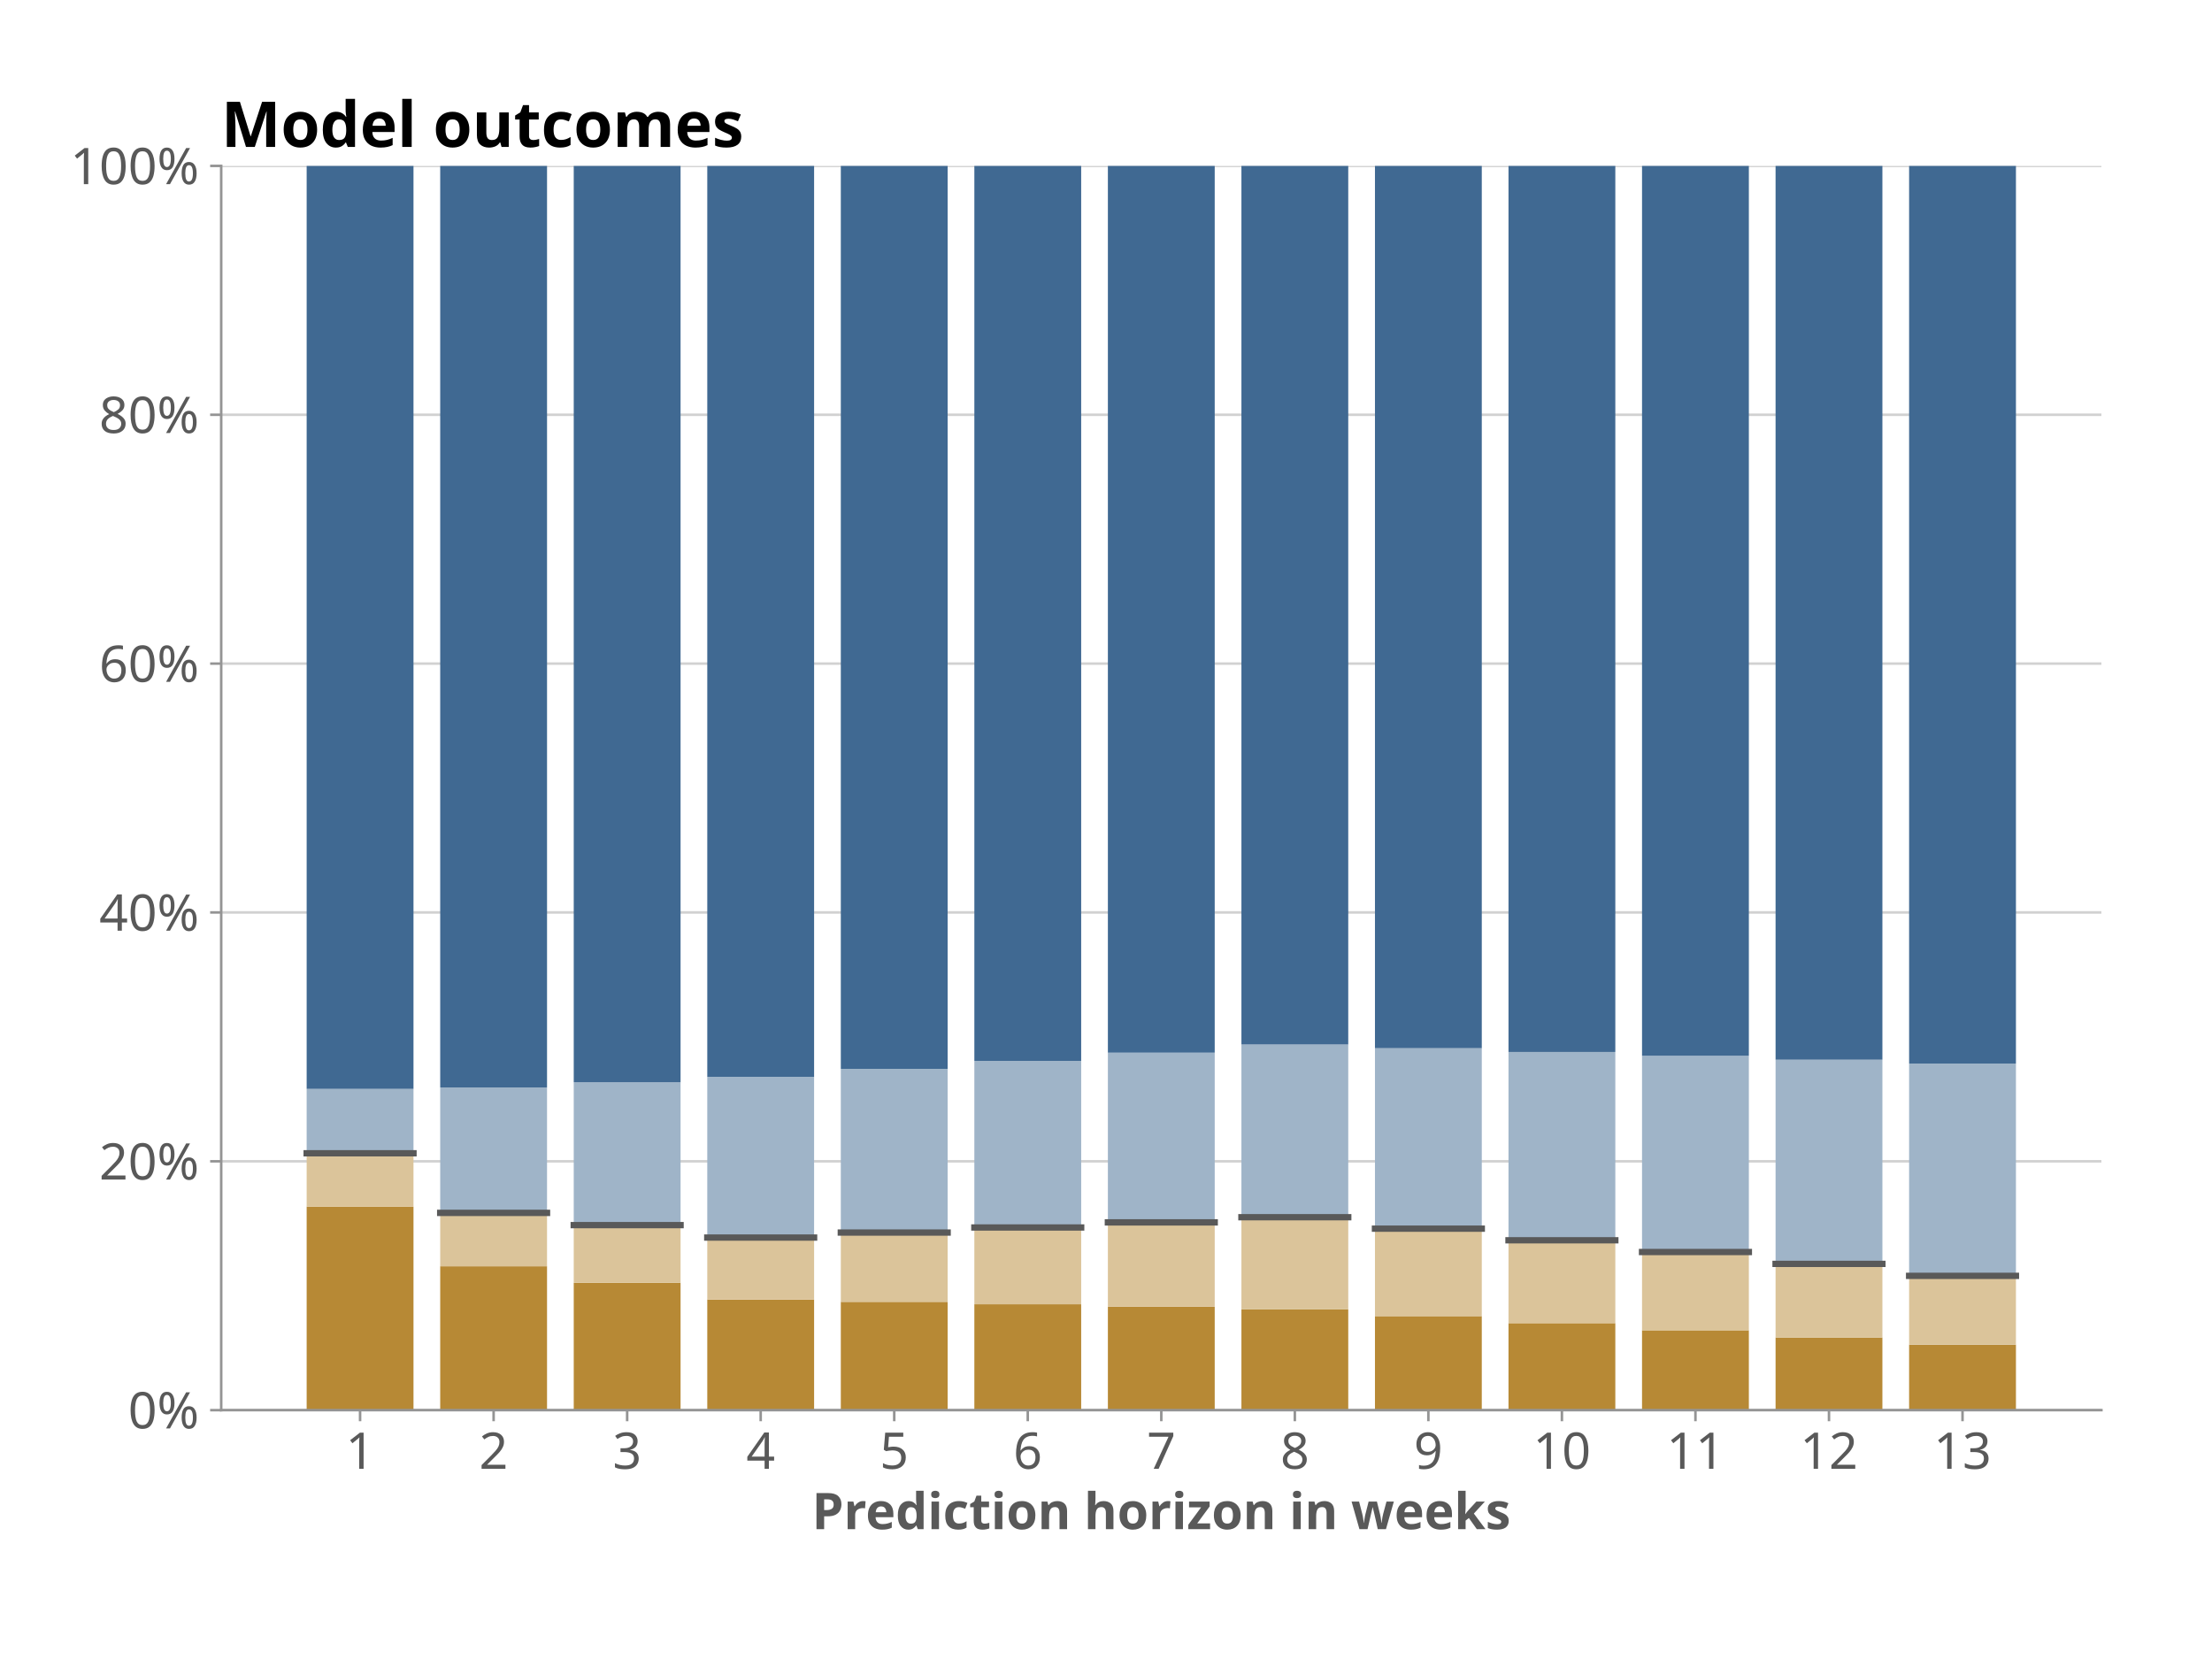
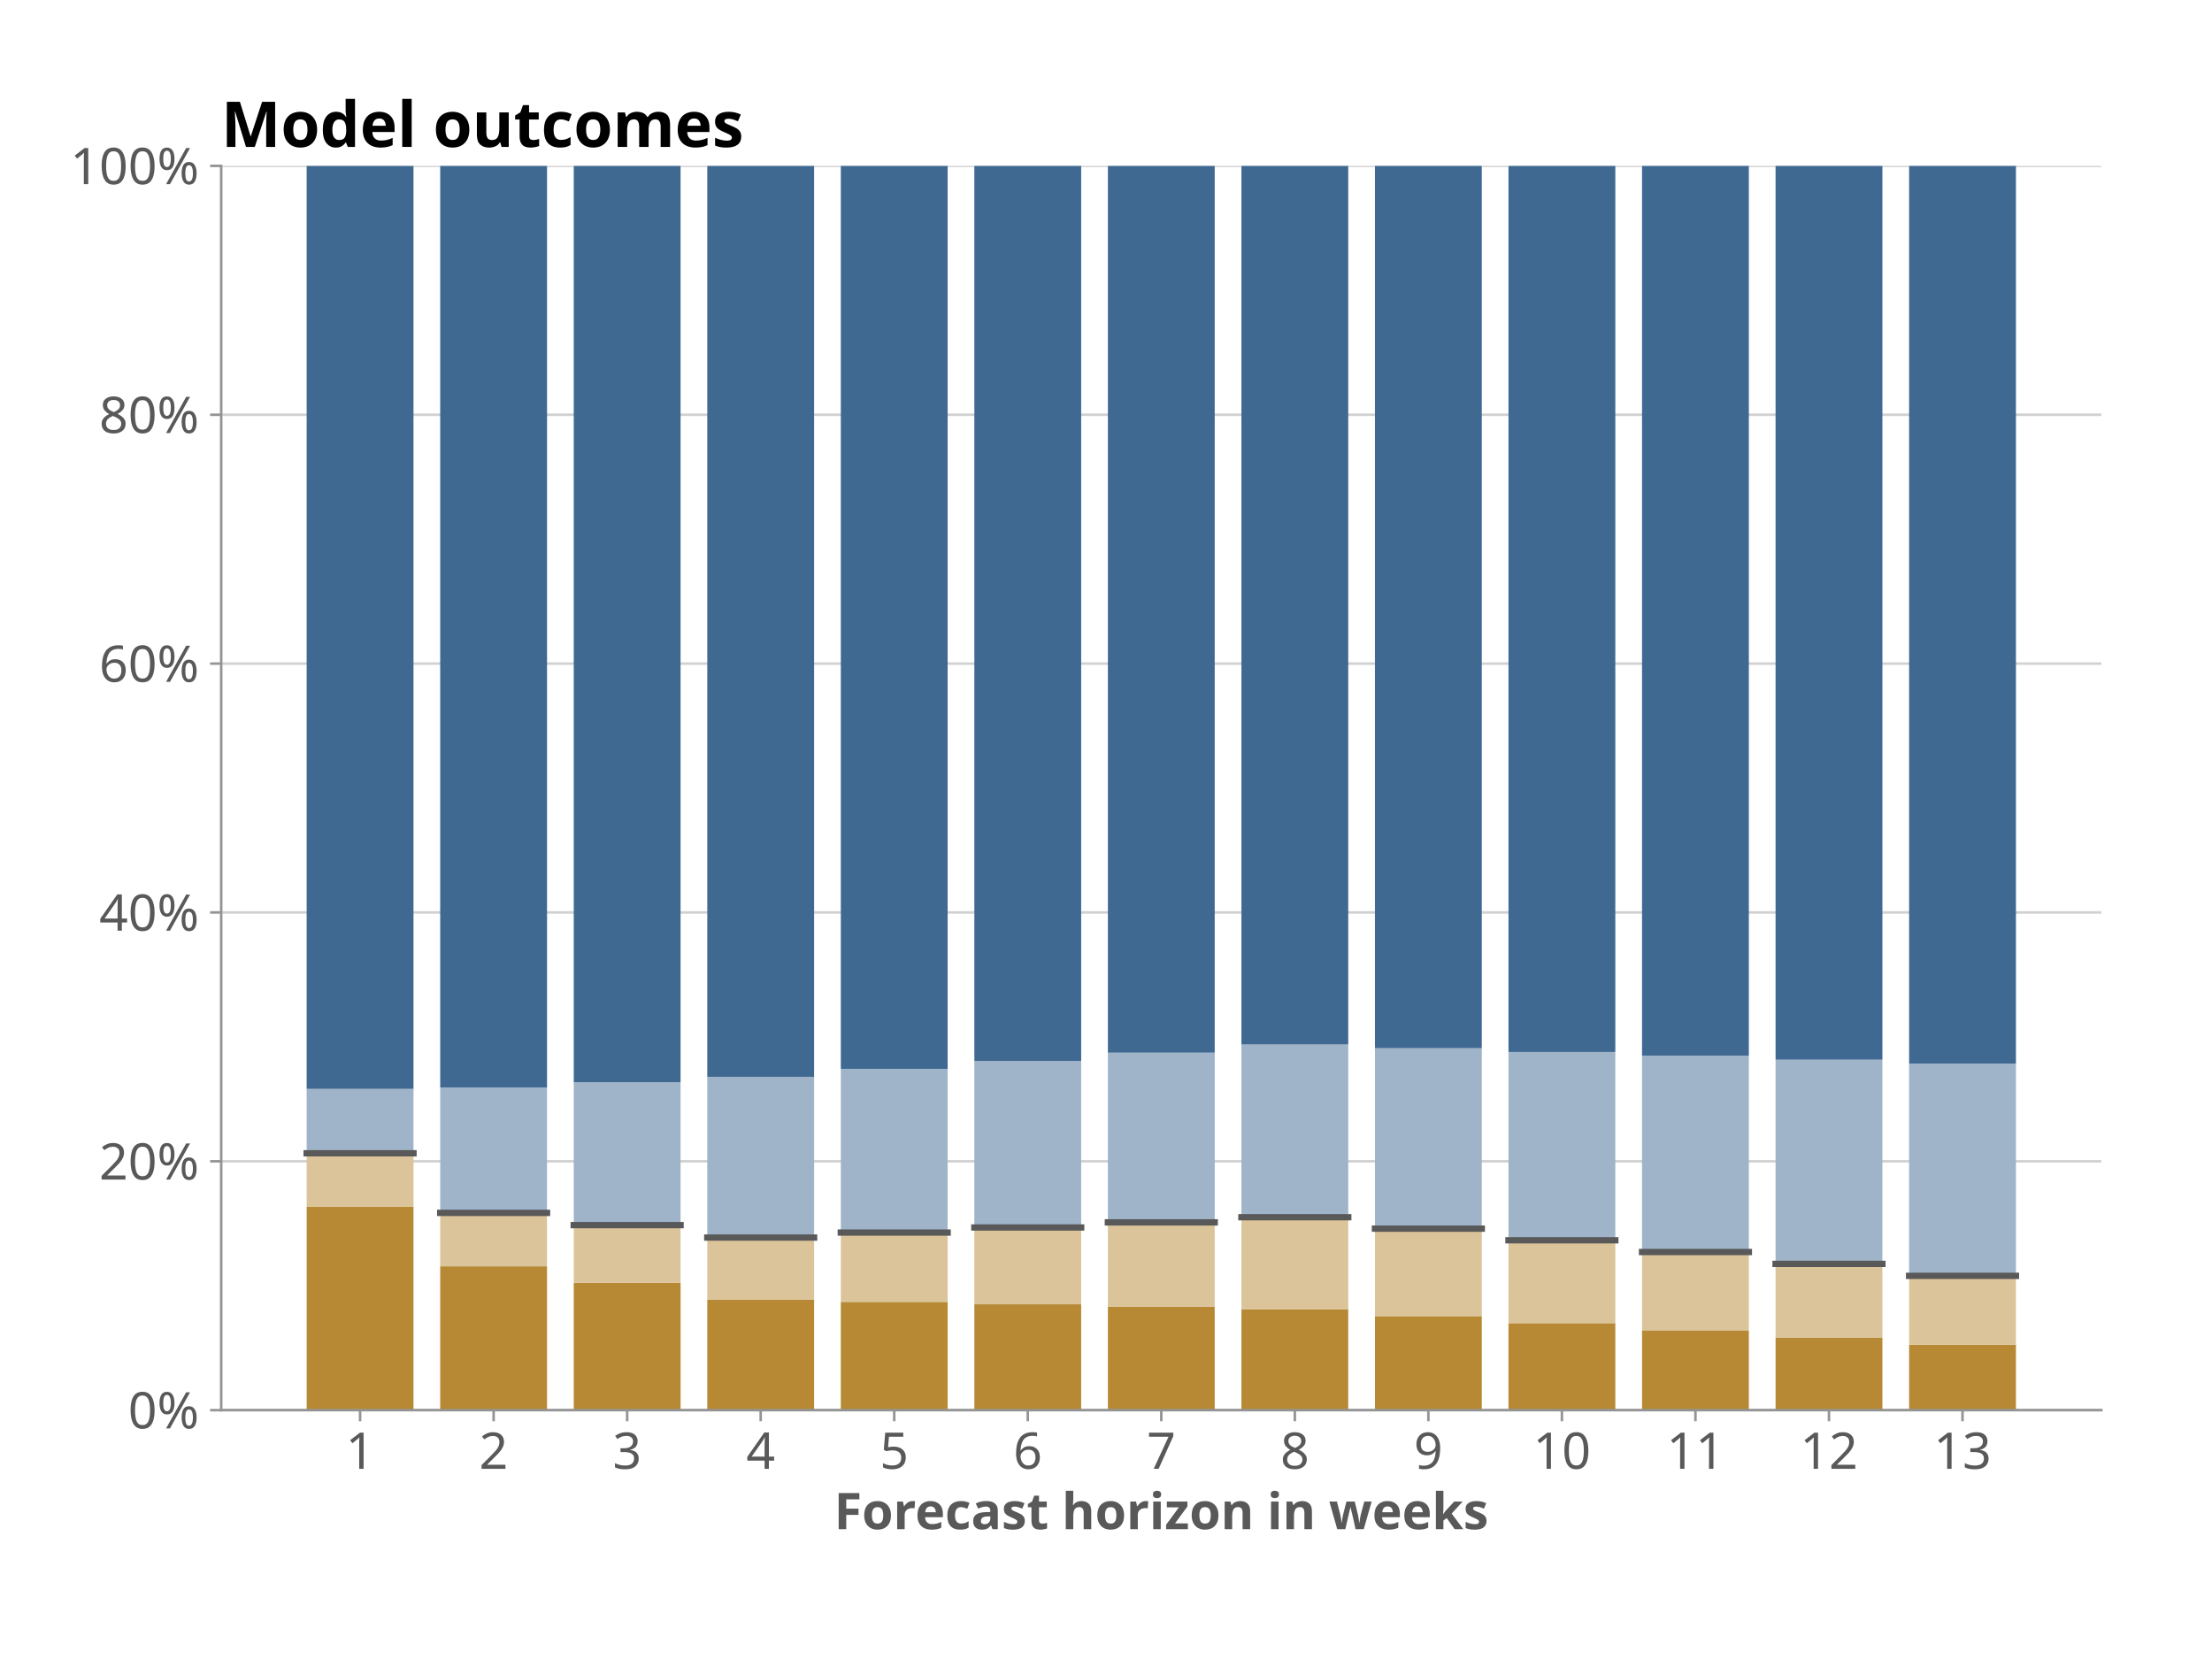
<svg xmlns="http://www.w3.org/2000/svg" xmlns:xlink="http://www.w3.org/1999/xlink" width="699.84px" height="524.88px" viewBox="0 0 699.84 524.88" version="1.1">
  <defs>
    <style type="text/css">*{stroke-linejoin: round; stroke-linecap: butt}</style>
  </defs>
  <g id="figure-forecast_truefalse_summary">
    <g id="patch_1">
      <path d="M 0 524.88  L 699.84 524.88  L 699.84 0  L 0 0  z " style="fill: #ffffff" />
    </g>
    <g id="axis-forecast_truefalse_summary">
      <g id="patch_2">
        <path d="M 69.984 446.148  L 664.848 446.148  L 664.848 52.488  L 69.984 52.488  z " style="fill: #ffffff" />
      </g>
      <g id="matplotlib.axis_1">
        <g id="xtick_1">
          <g id="line2d_1">
            <defs>
-               <path id="m7f784e574f" d="M 0 0  L 0 3.5  " style="stroke: #949494; stroke-width: 0.8" />
+               <path id="mcb4ccf72d0" d="M 0 0  L 0 3.5  " style="stroke: #949494; stroke-width: 0.8" />
            </defs>
            <g>
-               <use xlink:href="#m7f784e574f" x="113.923" y="446.148" style="fill: #949494; stroke: #949494; stroke-width: 0.8" />
+               <use xlink:href="#mcb4ccf72d0" x="113.923" y="446.148" style="fill: #949494; stroke: #949494; stroke-width: 0.8" />
            </g>
          </g>
          <g id="text_1">
            <text style="font-weight: 300; font-size: 16px; font-family: 'Source Sans 3', sans-serif; text-anchor: middle; fill: #595959" x="113.923" y="464.7" transform="rotate(-0 113.9228 464.7005)">1</text>
          </g>
        </g>
        <g id="xtick_2">
          <g id="line2d_2">
            <g>
-               <use xlink:href="#m7f784e574f" x="156.172" y="446.148" style="fill: #949494; stroke: #949494; stroke-width: 0.8" />
+               <use xlink:href="#mcb4ccf72d0" x="156.172" y="446.148" style="fill: #949494; stroke: #949494; stroke-width: 0.8" />
            </g>
          </g>
          <g id="text_2">
            <text style="font-weight: 300; font-size: 16px; font-family: 'Source Sans 3', sans-serif; text-anchor: middle; fill: #595959" x="156.172" y="464.7" transform="rotate(-0 156.1717 464.7005)">2</text>
          </g>
        </g>
        <g id="xtick_3">
          <g id="line2d_3">
            <g>
-               <use xlink:href="#m7f784e574f" x="198.421" y="446.148" style="fill: #949494; stroke: #949494; stroke-width: 0.8" />
+               <use xlink:href="#mcb4ccf72d0" x="198.421" y="446.148" style="fill: #949494; stroke: #949494; stroke-width: 0.8" />
            </g>
          </g>
          <g id="text_3">
            <text style="font-weight: 300; font-size: 16px; font-family: 'Source Sans 3', sans-serif; text-anchor: middle; fill: #595959" x="198.421" y="464.7" transform="rotate(-0 198.4205 464.7005)">3</text>
          </g>
        </g>
        <g id="xtick_4">
          <g id="line2d_4">
            <g>
-               <use xlink:href="#m7f784e574f" x="240.669" y="446.148" style="fill: #949494; stroke: #949494; stroke-width: 0.8" />
+               <use xlink:href="#mcb4ccf72d0" x="240.669" y="446.148" style="fill: #949494; stroke: #949494; stroke-width: 0.8" />
            </g>
          </g>
          <g id="text_4">
            <text style="font-weight: 300; font-size: 16px; font-family: 'Source Sans 3', sans-serif; text-anchor: middle; fill: #595959" x="240.669" y="464.7" transform="rotate(-0 240.6694 464.7005)">4</text>
          </g>
        </g>
        <g id="xtick_5">
          <g id="line2d_5">
            <g>
-               <use xlink:href="#m7f784e574f" x="282.918" y="446.148" style="fill: #949494; stroke: #949494; stroke-width: 0.8" />
+               <use xlink:href="#mcb4ccf72d0" x="282.918" y="446.148" style="fill: #949494; stroke: #949494; stroke-width: 0.8" />
            </g>
          </g>
          <g id="text_5">
            <text style="font-weight: 300; font-size: 16px; font-family: 'Source Sans 3', sans-serif; text-anchor: middle; fill: #595959" x="282.918" y="464.7" transform="rotate(-0 282.9183 464.7005)">5</text>
          </g>
        </g>
        <g id="xtick_6">
          <g id="line2d_6">
            <g>
-               <use xlink:href="#m7f784e574f" x="325.167" y="446.148" style="fill: #949494; stroke: #949494; stroke-width: 0.8" />
+               <use xlink:href="#mcb4ccf72d0" x="325.167" y="446.148" style="fill: #949494; stroke: #949494; stroke-width: 0.8" />
            </g>
          </g>
          <g id="text_6">
            <text style="font-weight: 300; font-size: 16px; font-family: 'Source Sans 3', sans-serif; text-anchor: middle; fill: #595959" x="325.167" y="464.7" transform="rotate(-0 325.1671 464.7005)">6</text>
          </g>
        </g>
        <g id="xtick_7">
          <g id="line2d_7">
            <g>
-               <use xlink:href="#m7f784e574f" x="367.416" y="446.148" style="fill: #949494; stroke: #949494; stroke-width: 0.8" />
+               <use xlink:href="#mcb4ccf72d0" x="367.416" y="446.148" style="fill: #949494; stroke: #949494; stroke-width: 0.8" />
            </g>
          </g>
          <g id="text_7">
            <text style="font-weight: 300; font-size: 16px; font-family: 'Source Sans 3', sans-serif; text-anchor: middle; fill: #595959" x="367.416" y="464.7" transform="rotate(-0 367.416 464.7005)">7</text>
          </g>
        </g>
        <g id="xtick_8">
          <g id="line2d_8">
            <g>
-               <use xlink:href="#m7f784e574f" x="409.665" y="446.148" style="fill: #949494; stroke: #949494; stroke-width: 0.8" />
+               <use xlink:href="#mcb4ccf72d0" x="409.665" y="446.148" style="fill: #949494; stroke: #949494; stroke-width: 0.8" />
            </g>
          </g>
          <g id="text_8">
            <text style="font-weight: 300; font-size: 16px; font-family: 'Source Sans 3', sans-serif; text-anchor: middle; fill: #595959" x="409.665" y="464.7" transform="rotate(-0 409.6649 464.7005)">8</text>
          </g>
        </g>
        <g id="xtick_9">
          <g id="line2d_9">
            <g>
-               <use xlink:href="#m7f784e574f" x="451.914" y="446.148" style="fill: #949494; stroke: #949494; stroke-width: 0.8" />
+               <use xlink:href="#mcb4ccf72d0" x="451.914" y="446.148" style="fill: #949494; stroke: #949494; stroke-width: 0.8" />
            </g>
          </g>
          <g id="text_9">
            <text style="font-weight: 300; font-size: 16px; font-family: 'Source Sans 3', sans-serif; text-anchor: middle; fill: #595959" x="451.914" y="464.7" transform="rotate(-0 451.9137 464.7005)">9</text>
          </g>
        </g>
        <g id="xtick_10">
          <g id="line2d_10">
            <g>
-               <use xlink:href="#m7f784e574f" x="494.163" y="446.148" style="fill: #949494; stroke: #949494; stroke-width: 0.8" />
+               <use xlink:href="#mcb4ccf72d0" x="494.163" y="446.148" style="fill: #949494; stroke: #949494; stroke-width: 0.8" />
            </g>
          </g>
          <g id="text_10">
            <text style="font-weight: 300; font-size: 16px; font-family: 'Source Sans 3', sans-serif; text-anchor: middle; fill: #595959" x="494.163" y="464.7" transform="rotate(-0 494.1626 464.7005)">10</text>
          </g>
        </g>
        <g id="xtick_11">
          <g id="line2d_11">
            <g>
-               <use xlink:href="#m7f784e574f" x="536.411" y="446.148" style="fill: #949494; stroke: #949494; stroke-width: 0.8" />
+               <use xlink:href="#mcb4ccf72d0" x="536.411" y="446.148" style="fill: #949494; stroke: #949494; stroke-width: 0.8" />
            </g>
          </g>
          <g id="text_11">
            <text style="font-weight: 300; font-size: 16px; font-family: 'Source Sans 3', sans-serif; text-anchor: middle; fill: #595959" x="536.411" y="464.7" transform="rotate(-0 536.4115 464.7005)">11</text>
          </g>
        </g>
        <g id="xtick_12">
          <g id="line2d_12">
            <g>
-               <use xlink:href="#m7f784e574f" x="578.66" y="446.148" style="fill: #949494; stroke: #949494; stroke-width: 0.8" />
+               <use xlink:href="#mcb4ccf72d0" x="578.66" y="446.148" style="fill: #949494; stroke: #949494; stroke-width: 0.8" />
            </g>
          </g>
          <g id="text_12">
            <text style="font-weight: 300; font-size: 16px; font-family: 'Source Sans 3', sans-serif; text-anchor: middle; fill: #595959" x="578.66" y="464.7" transform="rotate(-0 578.6603 464.7005)">12</text>
          </g>
        </g>
        <g id="xtick_13">
          <g id="line2d_13">
            <g>
-               <use xlink:href="#m7f784e574f" x="620.909" y="446.148" style="fill: #949494; stroke: #949494; stroke-width: 0.8" />
+               <use xlink:href="#mcb4ccf72d0" x="620.909" y="446.148" style="fill: #949494; stroke: #949494; stroke-width: 0.8" />
            </g>
          </g>
          <g id="text_13">
            <text style="font-weight: 300; font-size: 16px; font-family: 'Source Sans 3', sans-serif; text-anchor: middle; fill: #595959" x="620.909" y="464.7" transform="rotate(-0 620.9092 464.7005)">13</text>
          </g>
        </g>
        <g id="text_14">
-           <text style="font-weight: 600; font-size: 16px; font-family: 'Source Sans 3', sans-serif; text-anchor: middle; fill: #595959" x="367.416" y="483.805" transform="rotate(-0 367.416 483.8055)">Prediction horizon in weeks</text>
+           <text style="font-weight: 600; font-size: 16px; font-family: 'Source Sans 3', sans-serif; text-anchor: middle; fill: #595959" x="367.416" y="483.805" transform="rotate(-0 367.416 483.8055)">Forecast horizon in weeks</text>
        </g>
      </g>
      <g id="matplotlib.axis_2">
        <g id="ytick_1">
          <g id="line2d_14">
-             <path d="M 69.984 446.148  L 664.848 446.148  " clip-path="url(#p43edc2f1f7)" style="fill: none; stroke: #d1d1d1; stroke-width: 0.8; stroke-linecap: square" />
+             <path d="M 69.984 446.148  L 664.848 446.148  " clip-path="url(#p467a372ad6)" style="fill: none; stroke: #d1d1d1; stroke-width: 0.8; stroke-linecap: square" />
          </g>
          <g id="line2d_15">
            <defs>
-               <path id="m908ce55cc3" d="M 0 0  L -3.5 0  " style="stroke: #949494; stroke-width: 0.8" />
+               <path id="m423ec36962" d="M 0 0  L -3.5 0  " style="stroke: #949494; stroke-width: 0.8" />
            </defs>
            <g>
-               <use xlink:href="#m908ce55cc3" x="69.984" y="446.148" style="fill: #949494; stroke: #949494; stroke-width: 0.8" />
+               <use xlink:href="#m423ec36962" x="69.984" y="446.148" style="fill: #949494; stroke: #949494; stroke-width: 0.8" />
            </g>
          </g>
          <g id="text_15">
            <text style="font-weight: 300; font-size: 16px; font-family: 'Source Sans 3', sans-serif; text-anchor: end; fill: #595959" x="62.984" y="451.924" transform="rotate(-0 62.984 451.9242)">0%</text>
          </g>
        </g>
        <g id="ytick_2">
          <g id="line2d_16">
-             <path d="M 69.984 367.416  L 664.848 367.416  " clip-path="url(#p43edc2f1f7)" style="fill: none; stroke: #d1d1d1; stroke-width: 0.8; stroke-linecap: square" />
+             <path d="M 69.984 367.416  L 664.848 367.416  " clip-path="url(#p467a372ad6)" style="fill: none; stroke: #d1d1d1; stroke-width: 0.8; stroke-linecap: square" />
          </g>
          <g id="line2d_17">
            <g>
-               <use xlink:href="#m908ce55cc3" x="69.984" y="367.416" style="fill: #949494; stroke: #949494; stroke-width: 0.8" />
+               <use xlink:href="#m423ec36962" x="69.984" y="367.416" style="fill: #949494; stroke: #949494; stroke-width: 0.8" />
            </g>
          </g>
          <g id="text_16">
            <text style="font-weight: 300; font-size: 16px; font-family: 'Source Sans 3', sans-serif; text-anchor: end; fill: #595959" x="62.984" y="373.192" transform="rotate(-0 62.984 373.1923)">20%</text>
          </g>
        </g>
        <g id="ytick_3">
          <g id="line2d_18">
-             <path d="M 69.984 288.684  L 664.848 288.684  " clip-path="url(#p43edc2f1f7)" style="fill: none; stroke: #d1d1d1; stroke-width: 0.8; stroke-linecap: square" />
+             <path d="M 69.984 288.684  L 664.848 288.684  " clip-path="url(#p467a372ad6)" style="fill: none; stroke: #d1d1d1; stroke-width: 0.8; stroke-linecap: square" />
          </g>
          <g id="line2d_19">
            <g>
-               <use xlink:href="#m908ce55cc3" x="69.984" y="288.684" style="fill: #949494; stroke: #949494; stroke-width: 0.8" />
+               <use xlink:href="#m423ec36962" x="69.984" y="288.684" style="fill: #949494; stroke: #949494; stroke-width: 0.8" />
            </g>
          </g>
          <g id="text_17">
            <text style="font-weight: 300; font-size: 16px; font-family: 'Source Sans 3', sans-serif; text-anchor: end; fill: #595959" x="62.984" y="294.46" transform="rotate(-0 62.984 294.4602)">40%</text>
          </g>
        </g>
        <g id="ytick_4">
          <g id="line2d_20">
-             <path d="M 69.984 209.952  L 664.848 209.952  " clip-path="url(#p43edc2f1f7)" style="fill: none; stroke: #d1d1d1; stroke-width: 0.8; stroke-linecap: square" />
+             <path d="M 69.984 209.952  L 664.848 209.952  " clip-path="url(#p467a372ad6)" style="fill: none; stroke: #d1d1d1; stroke-width: 0.8; stroke-linecap: square" />
          </g>
          <g id="line2d_21">
            <g>
-               <use xlink:href="#m908ce55cc3" x="69.984" y="209.952" style="fill: #949494; stroke: #949494; stroke-width: 0.8" />
+               <use xlink:href="#m423ec36962" x="69.984" y="209.952" style="fill: #949494; stroke: #949494; stroke-width: 0.8" />
            </g>
          </g>
          <g id="text_18">
            <text style="font-weight: 300; font-size: 16px; font-family: 'Source Sans 3', sans-serif; text-anchor: end; fill: #595959" x="62.984" y="215.728" transform="rotate(-0 62.984 215.7283)">60%</text>
          </g>
        </g>
        <g id="ytick_5">
          <g id="line2d_22">
-             <path d="M 69.984 131.22  L 664.848 131.22  " clip-path="url(#p43edc2f1f7)" style="fill: none; stroke: #d1d1d1; stroke-width: 0.8; stroke-linecap: square" />
+             <path d="M 69.984 131.22  L 664.848 131.22  " clip-path="url(#p467a372ad6)" style="fill: none; stroke: #d1d1d1; stroke-width: 0.8; stroke-linecap: square" />
          </g>
          <g id="line2d_23">
            <g>
-               <use xlink:href="#m908ce55cc3" x="69.984" y="131.22" style="fill: #949494; stroke: #949494; stroke-width: 0.8" />
+               <use xlink:href="#m423ec36962" x="69.984" y="131.22" style="fill: #949494; stroke: #949494; stroke-width: 0.8" />
            </g>
          </g>
          <g id="text_19">
            <text style="font-weight: 300; font-size: 16px; font-family: 'Source Sans 3', sans-serif; text-anchor: end; fill: #595959" x="62.984" y="136.996" transform="rotate(-0 62.984 136.9963)">80%</text>
          </g>
        </g>
        <g id="ytick_6">
          <g id="line2d_24">
-             <path d="M 69.984 52.488  L 664.848 52.488  " clip-path="url(#p43edc2f1f7)" style="fill: none; stroke: #d1d1d1; stroke-width: 0.8; stroke-linecap: square" />
+             <path d="M 69.984 52.488  L 664.848 52.488  " clip-path="url(#p467a372ad6)" style="fill: none; stroke: #d1d1d1; stroke-width: 0.8; stroke-linecap: square" />
          </g>
          <g id="line2d_25">
            <g>
-               <use xlink:href="#m908ce55cc3" x="69.984" y="52.488" style="fill: #949494; stroke: #949494; stroke-width: 0.8" />
+               <use xlink:href="#m423ec36962" x="69.984" y="52.488" style="fill: #949494; stroke: #949494; stroke-width: 0.8" />
            </g>
          </g>
          <g id="text_20">
            <text style="font-weight: 300; font-size: 16px; font-family: 'Source Sans 3', sans-serif; text-anchor: end; fill: #595959" x="62.984" y="58.264" transform="rotate(-0 62.984 58.26425)">100%</text>
          </g>
        </g>
      </g>
      <g id="FillBetweenPolyCollection_1">
-         <path d="M 97.023 446.148  L 97.023 381.794  L 130.822 381.794  L 130.822 446.148  L 130.822 446.148  L 97.023 446.148  z " clip-path="url(#p43edc2f1f7)" style="fill: #b78935" />
+         <path d="M 97.023 446.148  L 97.023 381.794  L 130.822 381.794  L 130.822 446.148  L 130.822 446.148  L 97.023 446.148  z " clip-path="url(#p467a372ad6)" style="fill: #b78935" />
      </g>
      <g id="FillBetweenPolyCollection_2">
-         <path d="M 97.023 381.794  L 97.023 364.877  L 130.822 364.877  L 130.822 381.794  L 130.822 381.794  L 97.023 381.794  z " clip-path="url(#p43edc2f1f7)" style="fill: #dbc49a" />
+         <path d="M 97.023 381.794  L 97.023 364.877  L 130.822 364.877  L 130.822 381.794  L 130.822 381.794  L 97.023 381.794  z " clip-path="url(#p467a372ad6)" style="fill: #dbc49a" />
      </g>
      <g id="FillBetweenPolyCollection_3">
-         <path d="M 97.023 364.877  L 97.023 344.512  L 130.822 344.512  L 130.822 364.877  L 130.822 364.877  L 97.023 364.877  z " clip-path="url(#p43edc2f1f7)" style="fill: #9fb4c8" />
+         <path d="M 97.023 364.877  L 97.023 344.512  L 130.822 344.512  L 130.822 364.877  L 130.822 364.877  L 97.023 364.877  z " clip-path="url(#p467a372ad6)" style="fill: #9fb4c8" />
      </g>
      <g id="FillBetweenPolyCollection_4">
-         <path d="M 97.023 344.512  L 97.023 52.488  L 130.822 52.488  L 130.822 344.512  L 130.822 344.512  L 97.023 344.512  z " clip-path="url(#p43edc2f1f7)" style="fill: #406992" />
+         <path d="M 97.023 344.512  L 97.023 52.488  L 130.822 52.488  L 130.822 344.512  L 130.822 344.512  L 97.023 344.512  z " clip-path="url(#p467a372ad6)" style="fill: #406992" />
      </g>
      <g id="FillBetweenPolyCollection_5">
-         <path d="M 139.272 446.148  L 139.272 400.632  L 173.071 400.632  L 173.071 446.148  L 173.071 446.148  L 139.272 446.148  z " clip-path="url(#p43edc2f1f7)" style="fill: #b78935" />
+         <path d="M 139.272 446.148  L 139.272 400.632  L 173.071 400.632  L 173.071 446.148  L 173.071 446.148  L 139.272 446.148  z " clip-path="url(#p467a372ad6)" style="fill: #b78935" />
      </g>
      <g id="FillBetweenPolyCollection_6">
-         <path d="M 139.272 400.632  L 139.272 383.736  L 173.071 383.736  L 173.071 400.632  L 173.071 400.632  L 139.272 400.632  z " clip-path="url(#p43edc2f1f7)" style="fill: #dbc49a" />
+         <path d="M 139.272 400.632  L 139.272 383.736  L 173.071 383.736  L 173.071 400.632  L 173.071 400.632  L 139.272 400.632  z " clip-path="url(#p467a372ad6)" style="fill: #dbc49a" />
      </g>
      <g id="FillBetweenPolyCollection_7">
-         <path d="M 139.272 383.736  L 139.272 344.059  L 173.071 344.059  L 173.071 383.736  L 173.071 383.736  L 139.272 383.736  z " clip-path="url(#p43edc2f1f7)" style="fill: #9fb4c8" />
+         <path d="M 139.272 383.736  L 139.272 344.059  L 173.071 344.059  L 173.071 383.736  L 173.071 383.736  L 139.272 383.736  z " clip-path="url(#p467a372ad6)" style="fill: #9fb4c8" />
      </g>
      <g id="FillBetweenPolyCollection_8">
-         <path d="M 139.272 344.059  L 139.272 52.488  L 173.071 52.488  L 173.071 344.059  L 173.071 344.059  L 139.272 344.059  z " clip-path="url(#p43edc2f1f7)" style="fill: #406992" />
+         <path d="M 139.272 344.059  L 139.272 52.488  L 173.071 52.488  L 173.071 344.059  L 173.071 344.059  L 139.272 344.059  z " clip-path="url(#p467a372ad6)" style="fill: #406992" />
      </g>
      <g id="FillBetweenPolyCollection_9">
-         <path d="M 181.521 446.148  L 181.521 405.85  L 215.32 405.85  L 215.32 446.148  L 215.32 446.148  L 181.521 446.148  z " clip-path="url(#p43edc2f1f7)" style="fill: #b78935" />
+         <path d="M 181.521 446.148  L 181.521 405.85  L 215.32 405.85  L 215.32 446.148  L 215.32 446.148  L 181.521 446.148  z " clip-path="url(#p467a372ad6)" style="fill: #b78935" />
      </g>
      <g id="FillBetweenPolyCollection_10">
-         <path d="M 181.521 405.85  L 181.521 387.616  L 215.32 387.616  L 215.32 405.85  L 215.32 405.85  L 181.521 405.85  z " clip-path="url(#p43edc2f1f7)" style="fill: #dbc49a" />
+         <path d="M 181.521 405.85  L 181.521 387.616  L 215.32 387.616  L 215.32 405.85  L 215.32 405.85  L 181.521 405.85  z " clip-path="url(#p467a372ad6)" style="fill: #dbc49a" />
      </g>
      <g id="FillBetweenPolyCollection_11">
-         <path d="M 181.521 387.616  L 181.521 342.392  L 215.32 342.392  L 215.32 387.616  L 215.32 387.616  L 181.521 387.616  z " clip-path="url(#p43edc2f1f7)" style="fill: #9fb4c8" />
+         <path d="M 181.521 387.616  L 181.521 342.392  L 215.32 342.392  L 215.32 387.616  L 215.32 387.616  L 181.521 387.616  z " clip-path="url(#p467a372ad6)" style="fill: #9fb4c8" />
      </g>
      <g id="FillBetweenPolyCollection_12">
-         <path d="M 181.521 342.392  L 181.521 52.488  L 215.32 52.488  L 215.32 342.392  L 215.32 342.392  L 181.521 342.392  z " clip-path="url(#p43edc2f1f7)" style="fill: #406992" />
+         <path d="M 181.521 342.392  L 181.521 52.488  L 215.32 52.488  L 215.32 342.392  L 215.32 342.392  L 181.521 342.392  z " clip-path="url(#p467a372ad6)" style="fill: #406992" />
      </g>
      <g id="FillBetweenPolyCollection_13">
-         <path d="M 223.77 446.148  L 223.77 411.127  L 257.569 411.127  L 257.569 446.148  L 257.569 446.148  L 223.77 446.148  z " clip-path="url(#p43edc2f1f7)" style="fill: #b78935" />
+         <path d="M 223.77 446.148  L 223.77 411.127  L 257.569 411.127  L 257.569 446.148  L 257.569 446.148  L 223.77 446.148  z " clip-path="url(#p467a372ad6)" style="fill: #b78935" />
      </g>
      <g id="FillBetweenPolyCollection_14">
-         <path d="M 223.77 411.127  L 223.77 391.54  L 257.569 391.54  L 257.569 411.127  L 257.569 411.127  L 223.77 411.127  z " clip-path="url(#p43edc2f1f7)" style="fill: #dbc49a" />
+         <path d="M 223.77 411.127  L 223.77 391.54  L 257.569 391.54  L 257.569 411.127  L 257.569 411.127  L 223.77 411.127  z " clip-path="url(#p467a372ad6)" style="fill: #dbc49a" />
      </g>
      <g id="FillBetweenPolyCollection_15">
-         <path d="M 223.77 391.54  L 223.77 340.706  L 257.569 340.706  L 257.569 391.54  L 257.569 391.54  L 223.77 391.54  z " clip-path="url(#p43edc2f1f7)" style="fill: #9fb4c8" />
+         <path d="M 223.77 391.54  L 223.77 340.706  L 257.569 340.706  L 257.569 391.54  L 257.569 391.54  L 223.77 391.54  z " clip-path="url(#p467a372ad6)" style="fill: #9fb4c8" />
      </g>
      <g id="FillBetweenPolyCollection_16">
-         <path d="M 223.77 340.706  L 223.77 52.488  L 257.569 52.488  L 257.569 340.706  L 257.569 340.706  L 223.77 340.706  z " clip-path="url(#p43edc2f1f7)" style="fill: #406992" />
+         <path d="M 223.77 340.706  L 223.77 52.488  L 257.569 52.488  L 257.569 340.706  L 257.569 340.706  L 223.77 340.706  z " clip-path="url(#p467a372ad6)" style="fill: #406992" />
      </g>
      <g id="FillBetweenPolyCollection_17">
-         <path d="M 266.019 446.148  L 266.019 411.883  L 299.818 411.883  L 299.818 446.148  L 299.818 446.148  L 266.019 446.148  z " clip-path="url(#p43edc2f1f7)" style="fill: #b78935" />
+         <path d="M 266.019 446.148  L 266.019 411.883  L 299.818 411.883  L 299.818 446.148  L 299.818 446.148  L 266.019 446.148  z " clip-path="url(#p467a372ad6)" style="fill: #b78935" />
      </g>
      <g id="FillBetweenPolyCollection_18">
-         <path d="M 266.019 411.883  L 266.019 389.959  L 299.818 389.959  L 299.818 411.883  L 299.818 411.883  L 266.019 411.883  z " clip-path="url(#p43edc2f1f7)" style="fill: #dbc49a" />
+         <path d="M 266.019 411.883  L 266.019 389.959  L 299.818 389.959  L 299.818 411.883  L 299.818 411.883  L 266.019 411.883  z " clip-path="url(#p467a372ad6)" style="fill: #dbc49a" />
      </g>
      <g id="FillBetweenPolyCollection_19">
-         <path d="M 266.019 389.959  L 266.019 338.185  L 299.818 338.185  L 299.818 389.959  L 299.818 389.959  L 266.019 389.959  z " clip-path="url(#p43edc2f1f7)" style="fill: #9fb4c8" />
+         <path d="M 266.019 389.959  L 266.019 338.185  L 299.818 338.185  L 299.818 389.959  L 299.818 389.959  L 266.019 389.959  z " clip-path="url(#p467a372ad6)" style="fill: #9fb4c8" />
      </g>
      <g id="FillBetweenPolyCollection_20">
-         <path d="M 266.019 338.185  L 266.019 52.488  L 299.818 52.488  L 299.818 338.185  L 299.818 338.185  L 266.019 338.185  z " clip-path="url(#p43edc2f1f7)" style="fill: #406992" />
+         <path d="M 266.019 338.185  L 266.019 52.488  L 299.818 52.488  L 299.818 338.185  L 299.818 338.185  L 266.019 338.185  z " clip-path="url(#p467a372ad6)" style="fill: #406992" />
      </g>
      <g id="FillBetweenPolyCollection_21">
-         <path d="M 308.268 446.148  L 308.268 412.648  L 342.067 412.648  L 342.067 446.148  L 342.067 446.148  L 308.268 446.148  z " clip-path="url(#p43edc2f1f7)" style="fill: #b78935" />
+         <path d="M 308.268 446.148  L 308.268 412.648  L 342.067 412.648  L 342.067 446.148  L 342.067 446.148  L 308.268 446.148  z " clip-path="url(#p467a372ad6)" style="fill: #b78935" />
      </g>
      <g id="FillBetweenPolyCollection_22">
-         <path d="M 308.268 412.648  L 308.268 388.359  L 342.067 388.359  L 342.067 412.648  L 342.067 412.648  L 308.268 412.648  z " clip-path="url(#p43edc2f1f7)" style="fill: #dbc49a" />
+         <path d="M 308.268 412.648  L 308.268 388.359  L 342.067 388.359  L 342.067 412.648  L 342.067 412.648  L 308.268 412.648  z " clip-path="url(#p467a372ad6)" style="fill: #dbc49a" />
      </g>
      <g id="FillBetweenPolyCollection_23">
-         <path d="M 308.268 388.359  L 308.268 335.636  L 342.067 335.636  L 342.067 388.359  L 342.067 388.359  L 308.268 388.359  z " clip-path="url(#p43edc2f1f7)" style="fill: #9fb4c8" />
+         <path d="M 308.268 388.359  L 308.268 335.636  L 342.067 335.636  L 342.067 388.359  L 342.067 388.359  L 308.268 388.359  z " clip-path="url(#p467a372ad6)" style="fill: #9fb4c8" />
      </g>
      <g id="FillBetweenPolyCollection_24">
-         <path d="M 308.268 335.636  L 308.268 52.488  L 342.067 52.488  L 342.067 335.636  L 342.067 335.636  L 308.268 335.636  z " clip-path="url(#p43edc2f1f7)" style="fill: #406992" />
+         <path d="M 308.268 335.636  L 308.268 52.488  L 342.067 52.488  L 342.067 335.636  L 342.067 335.636  L 308.268 335.636  z " clip-path="url(#p467a372ad6)" style="fill: #406992" />
      </g>
      <g id="FillBetweenPolyCollection_25">
-         <path d="M 350.516 446.148  L 350.516 413.421  L 384.316 413.421  L 384.316 446.148  L 384.316 446.148  L 350.516 446.148  z " clip-path="url(#p43edc2f1f7)" style="fill: #b78935" />
+         <path d="M 350.516 446.148  L 350.516 413.421  L 384.316 413.421  L 384.316 446.148  L 384.316 446.148  L 350.516 446.148  z " clip-path="url(#p467a372ad6)" style="fill: #b78935" />
      </g>
      <g id="FillBetweenPolyCollection_26">
-         <path d="M 350.516 413.421  L 350.516 386.741  L 384.316 386.741  L 384.316 413.421  L 384.316 413.421  L 350.516 413.421  z " clip-path="url(#p43edc2f1f7)" style="fill: #dbc49a" />
+         <path d="M 350.516 413.421  L 350.516 386.741  L 384.316 386.741  L 384.316 413.421  L 384.316 413.421  L 350.516 413.421  z " clip-path="url(#p467a372ad6)" style="fill: #dbc49a" />
      </g>
      <g id="FillBetweenPolyCollection_27">
-         <path d="M 350.516 386.741  L 350.516 333.058  L 384.316 333.058  L 384.316 386.741  L 384.316 386.741  L 350.516 386.741  z " clip-path="url(#p43edc2f1f7)" style="fill: #9fb4c8" />
+         <path d="M 350.516 386.741  L 350.516 333.058  L 384.316 333.058  L 384.316 386.741  L 384.316 386.741  L 350.516 386.741  z " clip-path="url(#p467a372ad6)" style="fill: #9fb4c8" />
      </g>
      <g id="FillBetweenPolyCollection_28">
-         <path d="M 350.516 333.058  L 350.516 52.488  L 384.316 52.488  L 384.316 333.058  L 384.316 333.058  L 350.516 333.058  z " clip-path="url(#p43edc2f1f7)" style="fill: #406992" />
+         <path d="M 350.516 333.058  L 350.516 52.488  L 384.316 52.488  L 384.316 333.058  L 384.316 333.058  L 350.516 333.058  z " clip-path="url(#p467a372ad6)" style="fill: #406992" />
      </g>
      <g id="FillBetweenPolyCollection_29">
-         <path d="M 392.765 446.148  L 392.765 414.203  L 426.564 414.203  L 426.564 446.148  L 426.564 446.148  L 392.765 446.148  z " clip-path="url(#p43edc2f1f7)" style="fill: #b78935" />
+         <path d="M 392.765 446.148  L 392.765 414.203  L 426.564 414.203  L 426.564 446.148  L 426.564 446.148  L 392.765 446.148  z " clip-path="url(#p467a372ad6)" style="fill: #b78935" />
      </g>
      <g id="FillBetweenPolyCollection_30">
-         <path d="M 392.765 414.203  L 392.765 385.105  L 426.564 385.105  L 426.564 414.203  L 426.564 414.203  L 392.765 414.203  z " clip-path="url(#p43edc2f1f7)" style="fill: #dbc49a" />
+         <path d="M 392.765 414.203  L 392.765 385.105  L 426.564 385.105  L 426.564 414.203  L 426.564 414.203  L 392.765 414.203  z " clip-path="url(#p467a372ad6)" style="fill: #dbc49a" />
      </g>
      <g id="FillBetweenPolyCollection_31">
-         <path d="M 392.765 385.105  L 392.765 330.45  L 426.564 330.45  L 426.564 385.105  L 426.564 385.105  L 392.765 385.105  z " clip-path="url(#p43edc2f1f7)" style="fill: #9fb4c8" />
+         <path d="M 392.765 385.105  L 392.765 330.45  L 426.564 330.45  L 426.564 385.105  L 426.564 385.105  L 392.765 385.105  z " clip-path="url(#p467a372ad6)" style="fill: #9fb4c8" />
      </g>
      <g id="FillBetweenPolyCollection_32">
-         <path d="M 392.765 330.45  L 392.765 52.488  L 426.564 52.488  L 426.564 330.45  L 426.564 330.45  L 392.765 330.45  z " clip-path="url(#p43edc2f1f7)" style="fill: #406992" />
+         <path d="M 392.765 330.45  L 392.765 52.488  L 426.564 52.488  L 426.564 330.45  L 426.564 330.45  L 392.765 330.45  z " clip-path="url(#p467a372ad6)" style="fill: #406992" />
      </g>
      <g id="FillBetweenPolyCollection_33">
-         <path d="M 435.014 446.148  L 435.014 416.4  L 468.813 416.4  L 468.813 446.148  L 468.813 446.148  L 435.014 446.148  z " clip-path="url(#p43edc2f1f7)" style="fill: #b78935" />
+         <path d="M 435.014 446.148  L 435.014 416.4  L 468.813 416.4  L 468.813 446.148  L 468.813 446.148  L 435.014 446.148  z " clip-path="url(#p467a372ad6)" style="fill: #b78935" />
      </g>
      <g id="FillBetweenPolyCollection_34">
-         <path d="M 435.014 416.4  L 435.014 388.731  L 468.813 388.731  L 468.813 416.4  L 468.813 416.4  L 435.014 416.4  z " clip-path="url(#p43edc2f1f7)" style="fill: #dbc49a" />
+         <path d="M 435.014 416.4  L 435.014 388.731  L 468.813 388.731  L 468.813 416.4  L 468.813 416.4  L 435.014 416.4  z " clip-path="url(#p467a372ad6)" style="fill: #dbc49a" />
      </g>
      <g id="FillBetweenPolyCollection_35">
-         <path d="M 435.014 388.731  L 435.014 331.633  L 468.813 331.633  L 468.813 388.731  L 468.813 388.731  L 435.014 388.731  z " clip-path="url(#p43edc2f1f7)" style="fill: #9fb4c8" />
+         <path d="M 435.014 388.731  L 435.014 331.633  L 468.813 331.633  L 468.813 388.731  L 468.813 388.731  L 435.014 388.731  z " clip-path="url(#p467a372ad6)" style="fill: #9fb4c8" />
      </g>
      <g id="FillBetweenPolyCollection_36">
-         <path d="M 435.014 331.633  L 435.014 52.488  L 468.813 52.488  L 468.813 331.633  L 468.813 331.633  L 435.014 331.633  z " clip-path="url(#p43edc2f1f7)" style="fill: #406992" />
+         <path d="M 435.014 331.633  L 435.014 52.488  L 468.813 52.488  L 468.813 331.633  L 468.813 331.633  L 435.014 331.633  z " clip-path="url(#p467a372ad6)" style="fill: #406992" />
      </g>
      <g id="FillBetweenPolyCollection_37">
-         <path d="M 477.263 446.148  L 477.263 418.622  L 511.062 418.622  L 511.062 446.148  L 511.062 446.148  L 477.263 446.148  z " clip-path="url(#p43edc2f1f7)" style="fill: #b78935" />
+         <path d="M 477.263 446.148  L 477.263 418.622  L 511.062 418.622  L 511.062 446.148  L 511.062 446.148  L 477.263 446.148  z " clip-path="url(#p467a372ad6)" style="fill: #b78935" />
      </g>
      <g id="FillBetweenPolyCollection_38">
-         <path d="M 477.263 418.622  L 477.263 392.4  L 511.062 392.4  L 511.062 418.622  L 511.062 418.622  L 477.263 418.622  z " clip-path="url(#p43edc2f1f7)" style="fill: #dbc49a" />
+         <path d="M 477.263 418.622  L 477.263 392.4  L 511.062 392.4  L 511.062 418.622  L 511.062 418.622  L 477.263 418.622  z " clip-path="url(#p467a372ad6)" style="fill: #dbc49a" />
      </g>
      <g id="FillBetweenPolyCollection_39">
-         <path d="M 477.263 392.4  L 477.263 332.829  L 511.062 332.829  L 511.062 392.4  L 511.062 392.4  L 477.263 392.4  z " clip-path="url(#p43edc2f1f7)" style="fill: #9fb4c8" />
+         <path d="M 477.263 392.4  L 477.263 332.829  L 511.062 332.829  L 511.062 392.4  L 511.062 392.4  L 477.263 392.4  z " clip-path="url(#p467a372ad6)" style="fill: #9fb4c8" />
      </g>
      <g id="FillBetweenPolyCollection_40">
-         <path d="M 477.263 332.829  L 477.263 52.488  L 511.062 52.488  L 511.062 332.829  L 511.062 332.829  L 477.263 332.829  z " clip-path="url(#p43edc2f1f7)" style="fill: #406992" />
+         <path d="M 477.263 332.829  L 477.263 52.488  L 511.062 52.488  L 511.062 332.829  L 511.062 332.829  L 477.263 332.829  z " clip-path="url(#p467a372ad6)" style="fill: #406992" />
      </g>
      <g id="FillBetweenPolyCollection_41">
-         <path d="M 519.512 446.148  L 519.512 420.869  L 553.311 420.869  L 553.311 446.148  L 553.311 446.148  L 519.512 446.148  z " clip-path="url(#p43edc2f1f7)" style="fill: #b78935" />
+         <path d="M 519.512 446.148  L 519.512 420.869  L 553.311 420.869  L 553.311 446.148  L 553.311 446.148  L 519.512 446.148  z " clip-path="url(#p467a372ad6)" style="fill: #b78935" />
      </g>
      <g id="FillBetweenPolyCollection_42">
-         <path d="M 519.512 420.869  L 519.512 396.111  L 553.311 396.111  L 553.311 420.869  L 553.311 420.869  L 519.512 420.869  z " clip-path="url(#p43edc2f1f7)" style="fill: #dbc49a" />
+         <path d="M 519.512 420.869  L 519.512 396.111  L 553.311 396.111  L 553.311 420.869  L 553.311 420.869  L 519.512 420.869  z " clip-path="url(#p467a372ad6)" style="fill: #dbc49a" />
      </g>
      <g id="FillBetweenPolyCollection_43">
-         <path d="M 519.512 396.111  L 519.512 334.04  L 553.311 334.04  L 553.311 396.111  L 553.311 396.111  L 519.512 396.111  z " clip-path="url(#p43edc2f1f7)" style="fill: #9fb4c8" />
+         <path d="M 519.512 396.111  L 519.512 334.04  L 553.311 334.04  L 553.311 396.111  L 553.311 396.111  L 519.512 396.111  z " clip-path="url(#p467a372ad6)" style="fill: #9fb4c8" />
      </g>
      <g id="FillBetweenPolyCollection_44">
-         <path d="M 519.512 334.04  L 519.512 52.488  L 553.311 52.488  L 553.311 334.04  L 553.311 334.04  L 519.512 334.04  z " clip-path="url(#p43edc2f1f7)" style="fill: #406992" />
+         <path d="M 519.512 334.04  L 519.512 52.488  L 553.311 52.488  L 553.311 334.04  L 553.311 334.04  L 519.512 334.04  z " clip-path="url(#p467a372ad6)" style="fill: #406992" />
      </g>
      <g id="FillBetweenPolyCollection_45">
-         <path d="M 561.761 446.148  L 561.761 423.143  L 595.56 423.143  L 595.56 446.148  L 595.56 446.148  L 561.761 446.148  z " clip-path="url(#p43edc2f1f7)" style="fill: #b78935" />
+         <path d="M 561.761 446.148  L 561.761 423.143  L 595.56 423.143  L 595.56 446.148  L 595.56 446.148  L 561.761 446.148  z " clip-path="url(#p467a372ad6)" style="fill: #b78935" />
      </g>
      <g id="FillBetweenPolyCollection_46">
-         <path d="M 561.761 423.143  L 561.761 399.866  L 595.56 399.866  L 595.56 423.143  L 595.56 423.143  L 561.761 423.143  z " clip-path="url(#p43edc2f1f7)" style="fill: #dbc49a" />
+         <path d="M 561.761 423.143  L 561.761 399.866  L 595.56 399.866  L 595.56 423.143  L 595.56 423.143  L 561.761 423.143  z " clip-path="url(#p467a372ad6)" style="fill: #dbc49a" />
      </g>
      <g id="FillBetweenPolyCollection_47">
-         <path d="M 561.761 399.866  L 561.761 335.264  L 595.56 335.264  L 595.56 399.866  L 595.56 399.866  L 561.761 399.866  z " clip-path="url(#p43edc2f1f7)" style="fill: #9fb4c8" />
+         <path d="M 561.761 399.866  L 561.761 335.264  L 595.56 335.264  L 595.56 399.866  L 595.56 399.866  L 561.761 399.866  z " clip-path="url(#p467a372ad6)" style="fill: #9fb4c8" />
      </g>
      <g id="FillBetweenPolyCollection_48">
-         <path d="M 561.761 335.264  L 561.761 52.488  L 595.56 52.488  L 595.56 335.264  L 595.56 335.264  L 561.761 335.264  z " clip-path="url(#p43edc2f1f7)" style="fill: #406992" />
+         <path d="M 561.761 335.264  L 561.761 52.488  L 595.56 52.488  L 595.56 335.264  L 595.56 335.264  L 561.761 335.264  z " clip-path="url(#p467a372ad6)" style="fill: #406992" />
      </g>
      <g id="FillBetweenPolyCollection_49">
-         <path d="M 604.01 446.148  L 604.01 425.444  L 637.809 425.444  L 637.809 446.148  L 637.809 446.148  L 604.01 446.148  z " clip-path="url(#p43edc2f1f7)" style="fill: #b78935" />
+         <path d="M 604.01 446.148  L 604.01 425.444  L 637.809 425.444  L 637.809 446.148  L 637.809 446.148  L 604.01 446.148  z " clip-path="url(#p467a372ad6)" style="fill: #b78935" />
      </g>
      <g id="FillBetweenPolyCollection_50">
-         <path d="M 604.01 425.444  L 604.01 403.665  L 637.809 403.665  L 637.809 425.444  L 637.809 425.444  L 604.01 425.444  z " clip-path="url(#p43edc2f1f7)" style="fill: #dbc49a" />
+         <path d="M 604.01 425.444  L 604.01 403.665  L 637.809 403.665  L 637.809 425.444  L 637.809 425.444  L 604.01 425.444  z " clip-path="url(#p467a372ad6)" style="fill: #dbc49a" />
      </g>
      <g id="FillBetweenPolyCollection_51">
-         <path d="M 604.01 403.665  L 604.01 336.503  L 637.809 336.503  L 637.809 403.665  L 637.809 403.665  L 604.01 403.665  z " clip-path="url(#p43edc2f1f7)" style="fill: #9fb4c8" />
+         <path d="M 604.01 403.665  L 604.01 336.503  L 637.809 336.503  L 637.809 403.665  L 637.809 403.665  L 604.01 403.665  z " clip-path="url(#p467a372ad6)" style="fill: #9fb4c8" />
      </g>
      <g id="FillBetweenPolyCollection_52">
-         <path d="M 604.01 336.503  L 604.01 52.488  L 637.809 52.488  L 637.809 336.503  L 637.809 336.503  L 604.01 336.503  z " clip-path="url(#p43edc2f1f7)" style="fill: #406992" />
+         <path d="M 604.01 336.503  L 604.01 52.488  L 637.809 52.488  L 637.809 336.503  L 637.809 336.503  L 604.01 336.503  z " clip-path="url(#p467a372ad6)" style="fill: #406992" />
      </g>
      <g id="line2d_26">
-         <path d="M 97.023 364.877  L 130.822 364.877  " clip-path="url(#p43edc2f1f7)" style="fill: none; stroke: #595959; stroke-width: 2; stroke-linecap: square" />
+         <path d="M 97.023 364.877  L 130.822 364.877  " clip-path="url(#p467a372ad6)" style="fill: none; stroke: #595959; stroke-width: 2; stroke-linecap: square" />
      </g>
      <g id="line2d_27">
-         <path d="M 139.272 383.736  L 173.071 383.736  " clip-path="url(#p43edc2f1f7)" style="fill: none; stroke: #595959; stroke-width: 2; stroke-linecap: square" />
+         <path d="M 139.272 383.736  L 173.071 383.736  " clip-path="url(#p467a372ad6)" style="fill: none; stroke: #595959; stroke-width: 2; stroke-linecap: square" />
      </g>
      <g id="line2d_28">
-         <path d="M 181.521 387.616  L 215.32 387.616  " clip-path="url(#p43edc2f1f7)" style="fill: none; stroke: #595959; stroke-width: 2; stroke-linecap: square" />
+         <path d="M 181.521 387.616  L 215.32 387.616  " clip-path="url(#p467a372ad6)" style="fill: none; stroke: #595959; stroke-width: 2; stroke-linecap: square" />
      </g>
      <g id="line2d_29">
-         <path d="M 223.77 391.54  L 257.569 391.54  " clip-path="url(#p43edc2f1f7)" style="fill: none; stroke: #595959; stroke-width: 2; stroke-linecap: square" />
+         <path d="M 223.77 391.54  L 257.569 391.54  " clip-path="url(#p467a372ad6)" style="fill: none; stroke: #595959; stroke-width: 2; stroke-linecap: square" />
      </g>
      <g id="line2d_30">
-         <path d="M 266.019 389.959  L 299.818 389.959  " clip-path="url(#p43edc2f1f7)" style="fill: none; stroke: #595959; stroke-width: 2; stroke-linecap: square" />
+         <path d="M 266.019 389.959  L 299.818 389.959  " clip-path="url(#p467a372ad6)" style="fill: none; stroke: #595959; stroke-width: 2; stroke-linecap: square" />
      </g>
      <g id="line2d_31">
-         <path d="M 308.268 388.359  L 342.067 388.359  " clip-path="url(#p43edc2f1f7)" style="fill: none; stroke: #595959; stroke-width: 2; stroke-linecap: square" />
+         <path d="M 308.268 388.359  L 342.067 388.359  " clip-path="url(#p467a372ad6)" style="fill: none; stroke: #595959; stroke-width: 2; stroke-linecap: square" />
      </g>
      <g id="line2d_32">
-         <path d="M 350.516 386.741  L 384.316 386.741  " clip-path="url(#p43edc2f1f7)" style="fill: none; stroke: #595959; stroke-width: 2; stroke-linecap: square" />
+         <path d="M 350.516 386.741  L 384.316 386.741  " clip-path="url(#p467a372ad6)" style="fill: none; stroke: #595959; stroke-width: 2; stroke-linecap: square" />
      </g>
      <g id="line2d_33">
-         <path d="M 392.765 385.105  L 426.564 385.105  " clip-path="url(#p43edc2f1f7)" style="fill: none; stroke: #595959; stroke-width: 2; stroke-linecap: square" />
+         <path d="M 392.765 385.105  L 426.564 385.105  " clip-path="url(#p467a372ad6)" style="fill: none; stroke: #595959; stroke-width: 2; stroke-linecap: square" />
      </g>
      <g id="line2d_34">
-         <path d="M 435.014 388.731  L 468.813 388.731  " clip-path="url(#p43edc2f1f7)" style="fill: none; stroke: #595959; stroke-width: 2; stroke-linecap: square" />
+         <path d="M 435.014 388.731  L 468.813 388.731  " clip-path="url(#p467a372ad6)" style="fill: none; stroke: #595959; stroke-width: 2; stroke-linecap: square" />
      </g>
      <g id="line2d_35">
-         <path d="M 477.263 392.4  L 511.062 392.4  " clip-path="url(#p43edc2f1f7)" style="fill: none; stroke: #595959; stroke-width: 2; stroke-linecap: square" />
+         <path d="M 477.263 392.4  L 511.062 392.4  " clip-path="url(#p467a372ad6)" style="fill: none; stroke: #595959; stroke-width: 2; stroke-linecap: square" />
      </g>
      <g id="line2d_36">
-         <path d="M 519.512 396.111  L 553.311 396.111  " clip-path="url(#p43edc2f1f7)" style="fill: none; stroke: #595959; stroke-width: 2; stroke-linecap: square" />
+         <path d="M 519.512 396.111  L 553.311 396.111  " clip-path="url(#p467a372ad6)" style="fill: none; stroke: #595959; stroke-width: 2; stroke-linecap: square" />
      </g>
      <g id="line2d_37">
-         <path d="M 561.761 399.866  L 595.56 399.866  " clip-path="url(#p43edc2f1f7)" style="fill: none; stroke: #595959; stroke-width: 2; stroke-linecap: square" />
+         <path d="M 561.761 399.866  L 595.56 399.866  " clip-path="url(#p467a372ad6)" style="fill: none; stroke: #595959; stroke-width: 2; stroke-linecap: square" />
      </g>
      <g id="line2d_38">
-         <path d="M 604.01 403.665  L 637.809 403.665  " clip-path="url(#p43edc2f1f7)" style="fill: none; stroke: #595959; stroke-width: 2; stroke-linecap: square" />
+         <path d="M 604.01 403.665  L 637.809 403.665  " clip-path="url(#p467a372ad6)" style="fill: none; stroke: #595959; stroke-width: 2; stroke-linecap: square" />
      </g>
      <g id="patch_3">
        <path d="M 69.984 446.148  L 69.984 52.488  " style="fill: none; stroke: #949494; stroke-width: 0.8; stroke-linejoin: miter; stroke-linecap: square" />
      </g>
      <g id="patch_4">
        <path d="M 69.984 446.148  L 664.848 446.148  " style="fill: none; stroke: #949494; stroke-width: 0.8; stroke-linejoin: miter; stroke-linecap: square" />
      </g>
      <g id="text_21">
        <text style="font-weight: 800; font-size: 20px; font-family: 'Source Sans 3', sans-serif; text-anchor: start" x="69.984" y="46.488" transform="rotate(-0 69.984 46.488)">Model outcomes</text>
      </g>
    </g>
  </g>
  <defs>
-     <clipPath id="p43edc2f1f7">
+     <clipPath id="p467a372ad6">
      <rect x="69.984" y="52.488" width="594.864" height="393.66" />
    </clipPath>
  </defs>
</svg>
